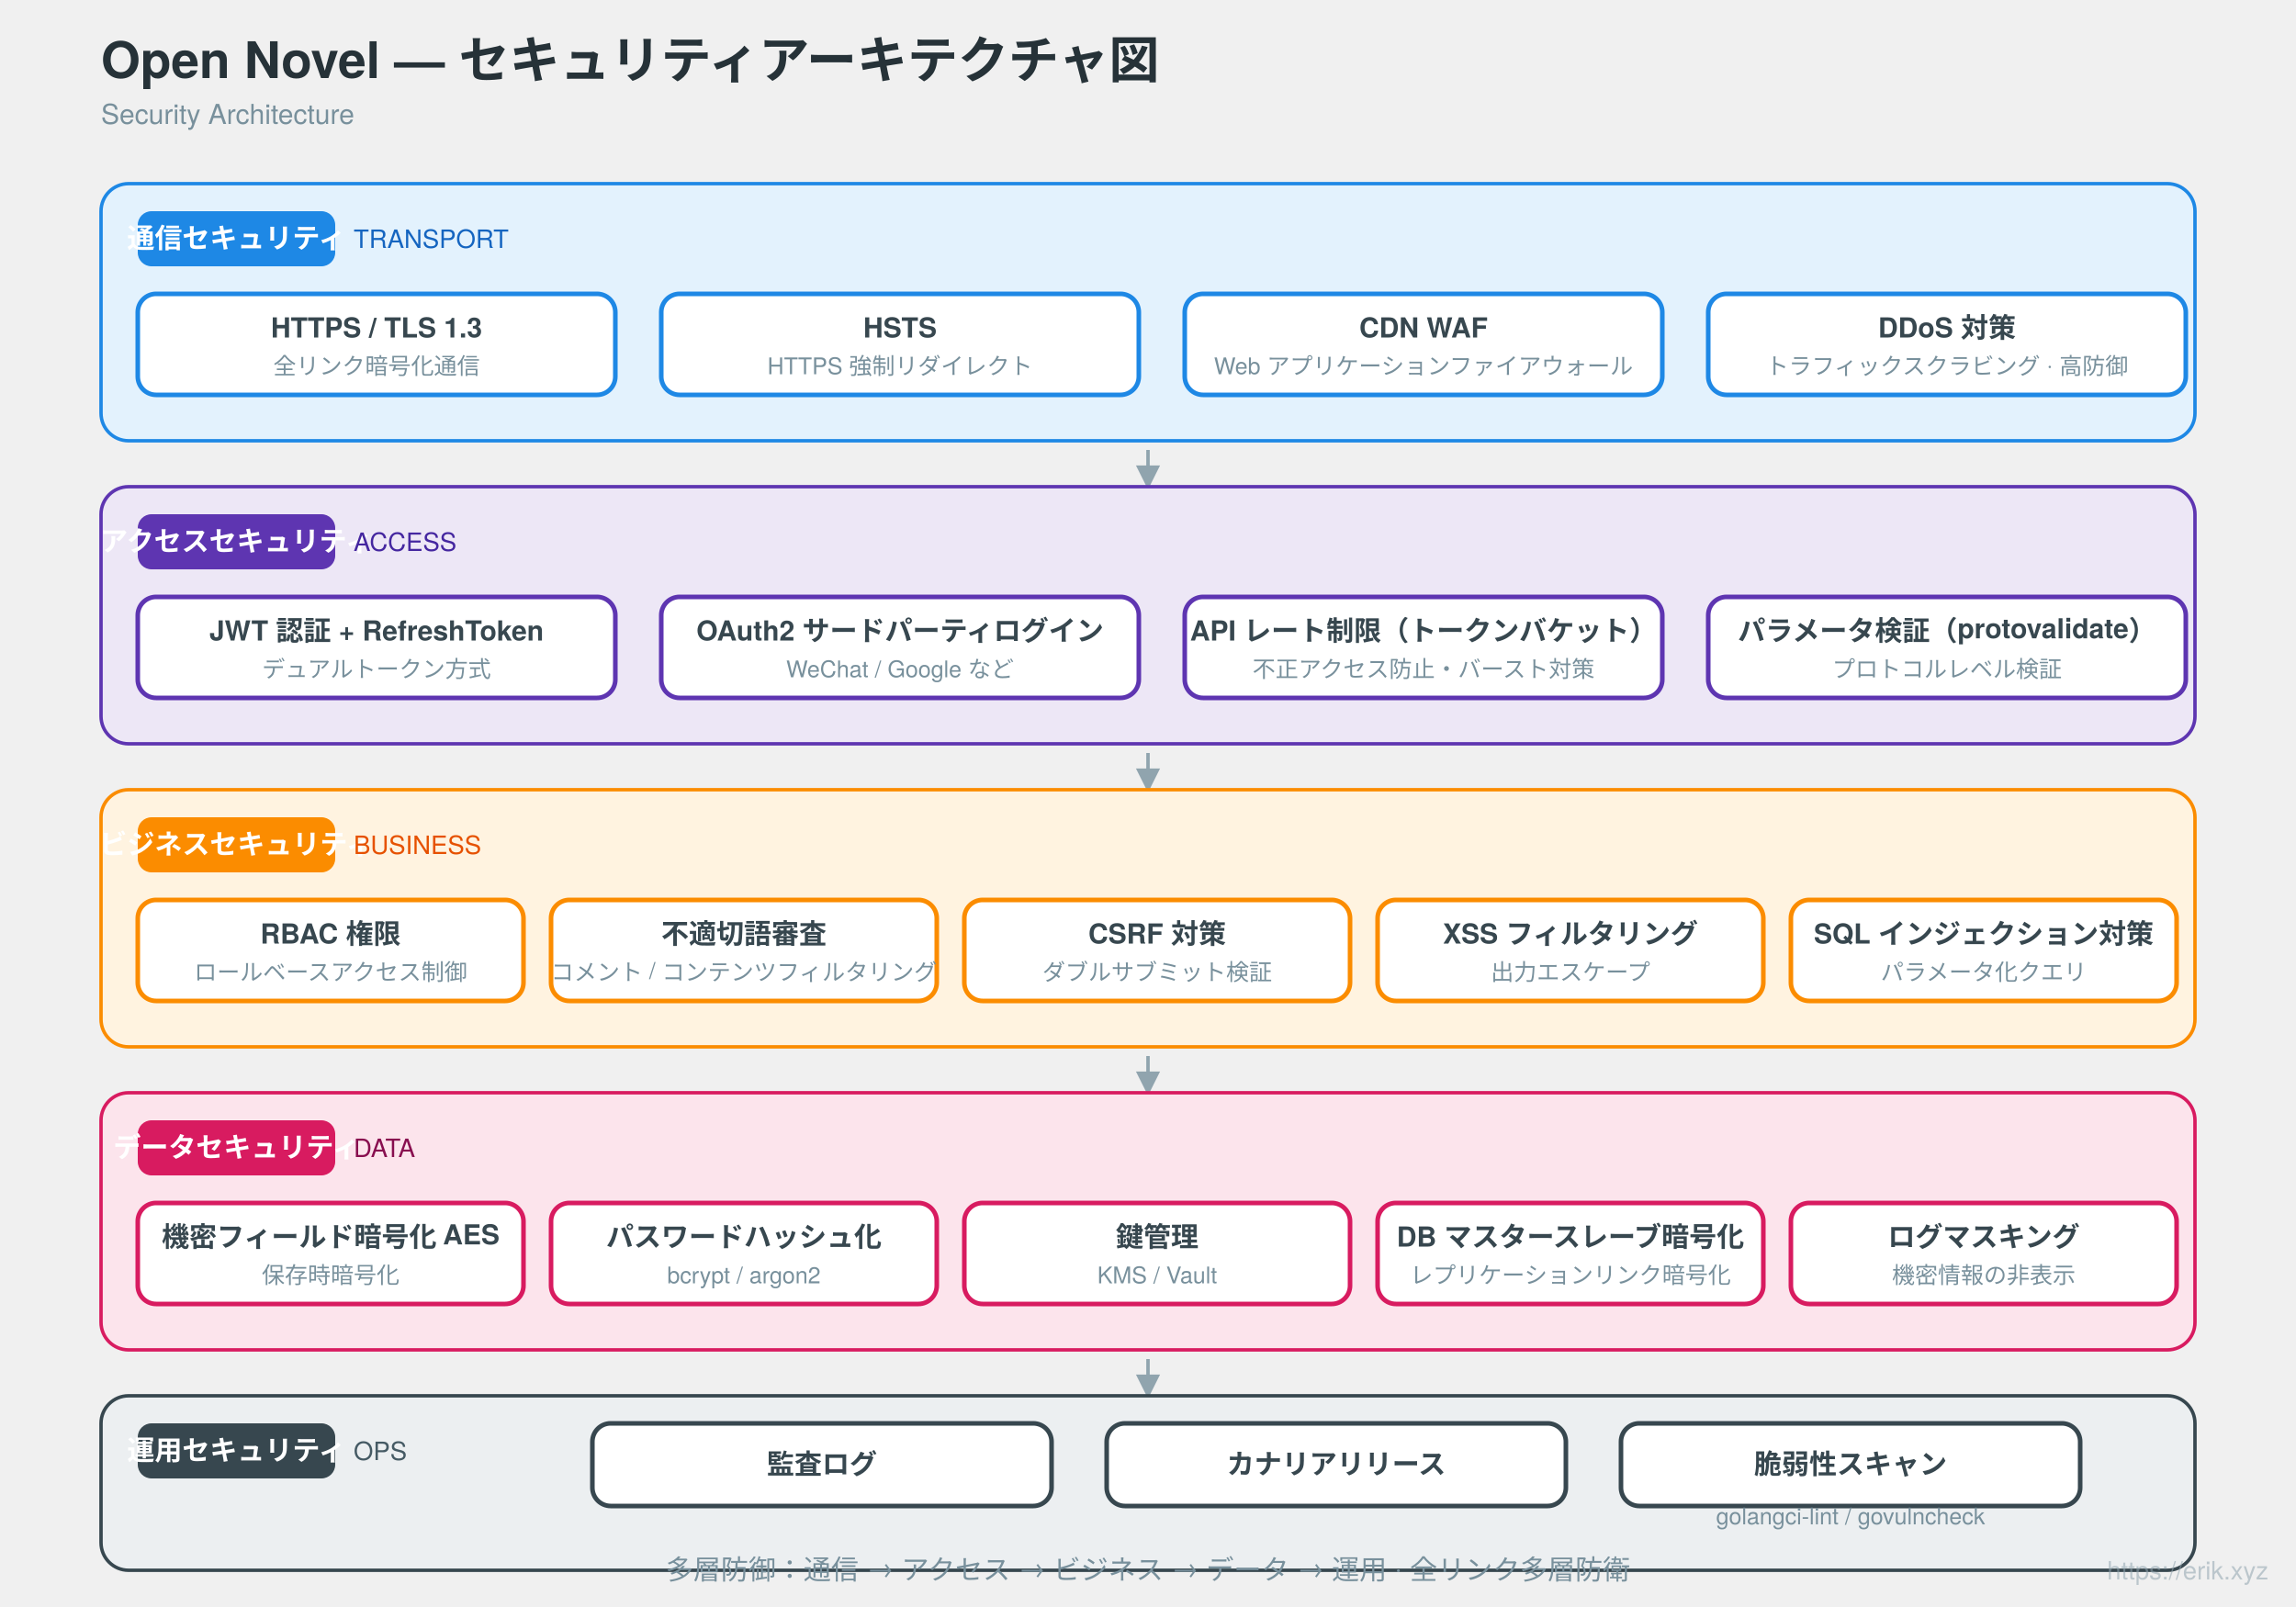
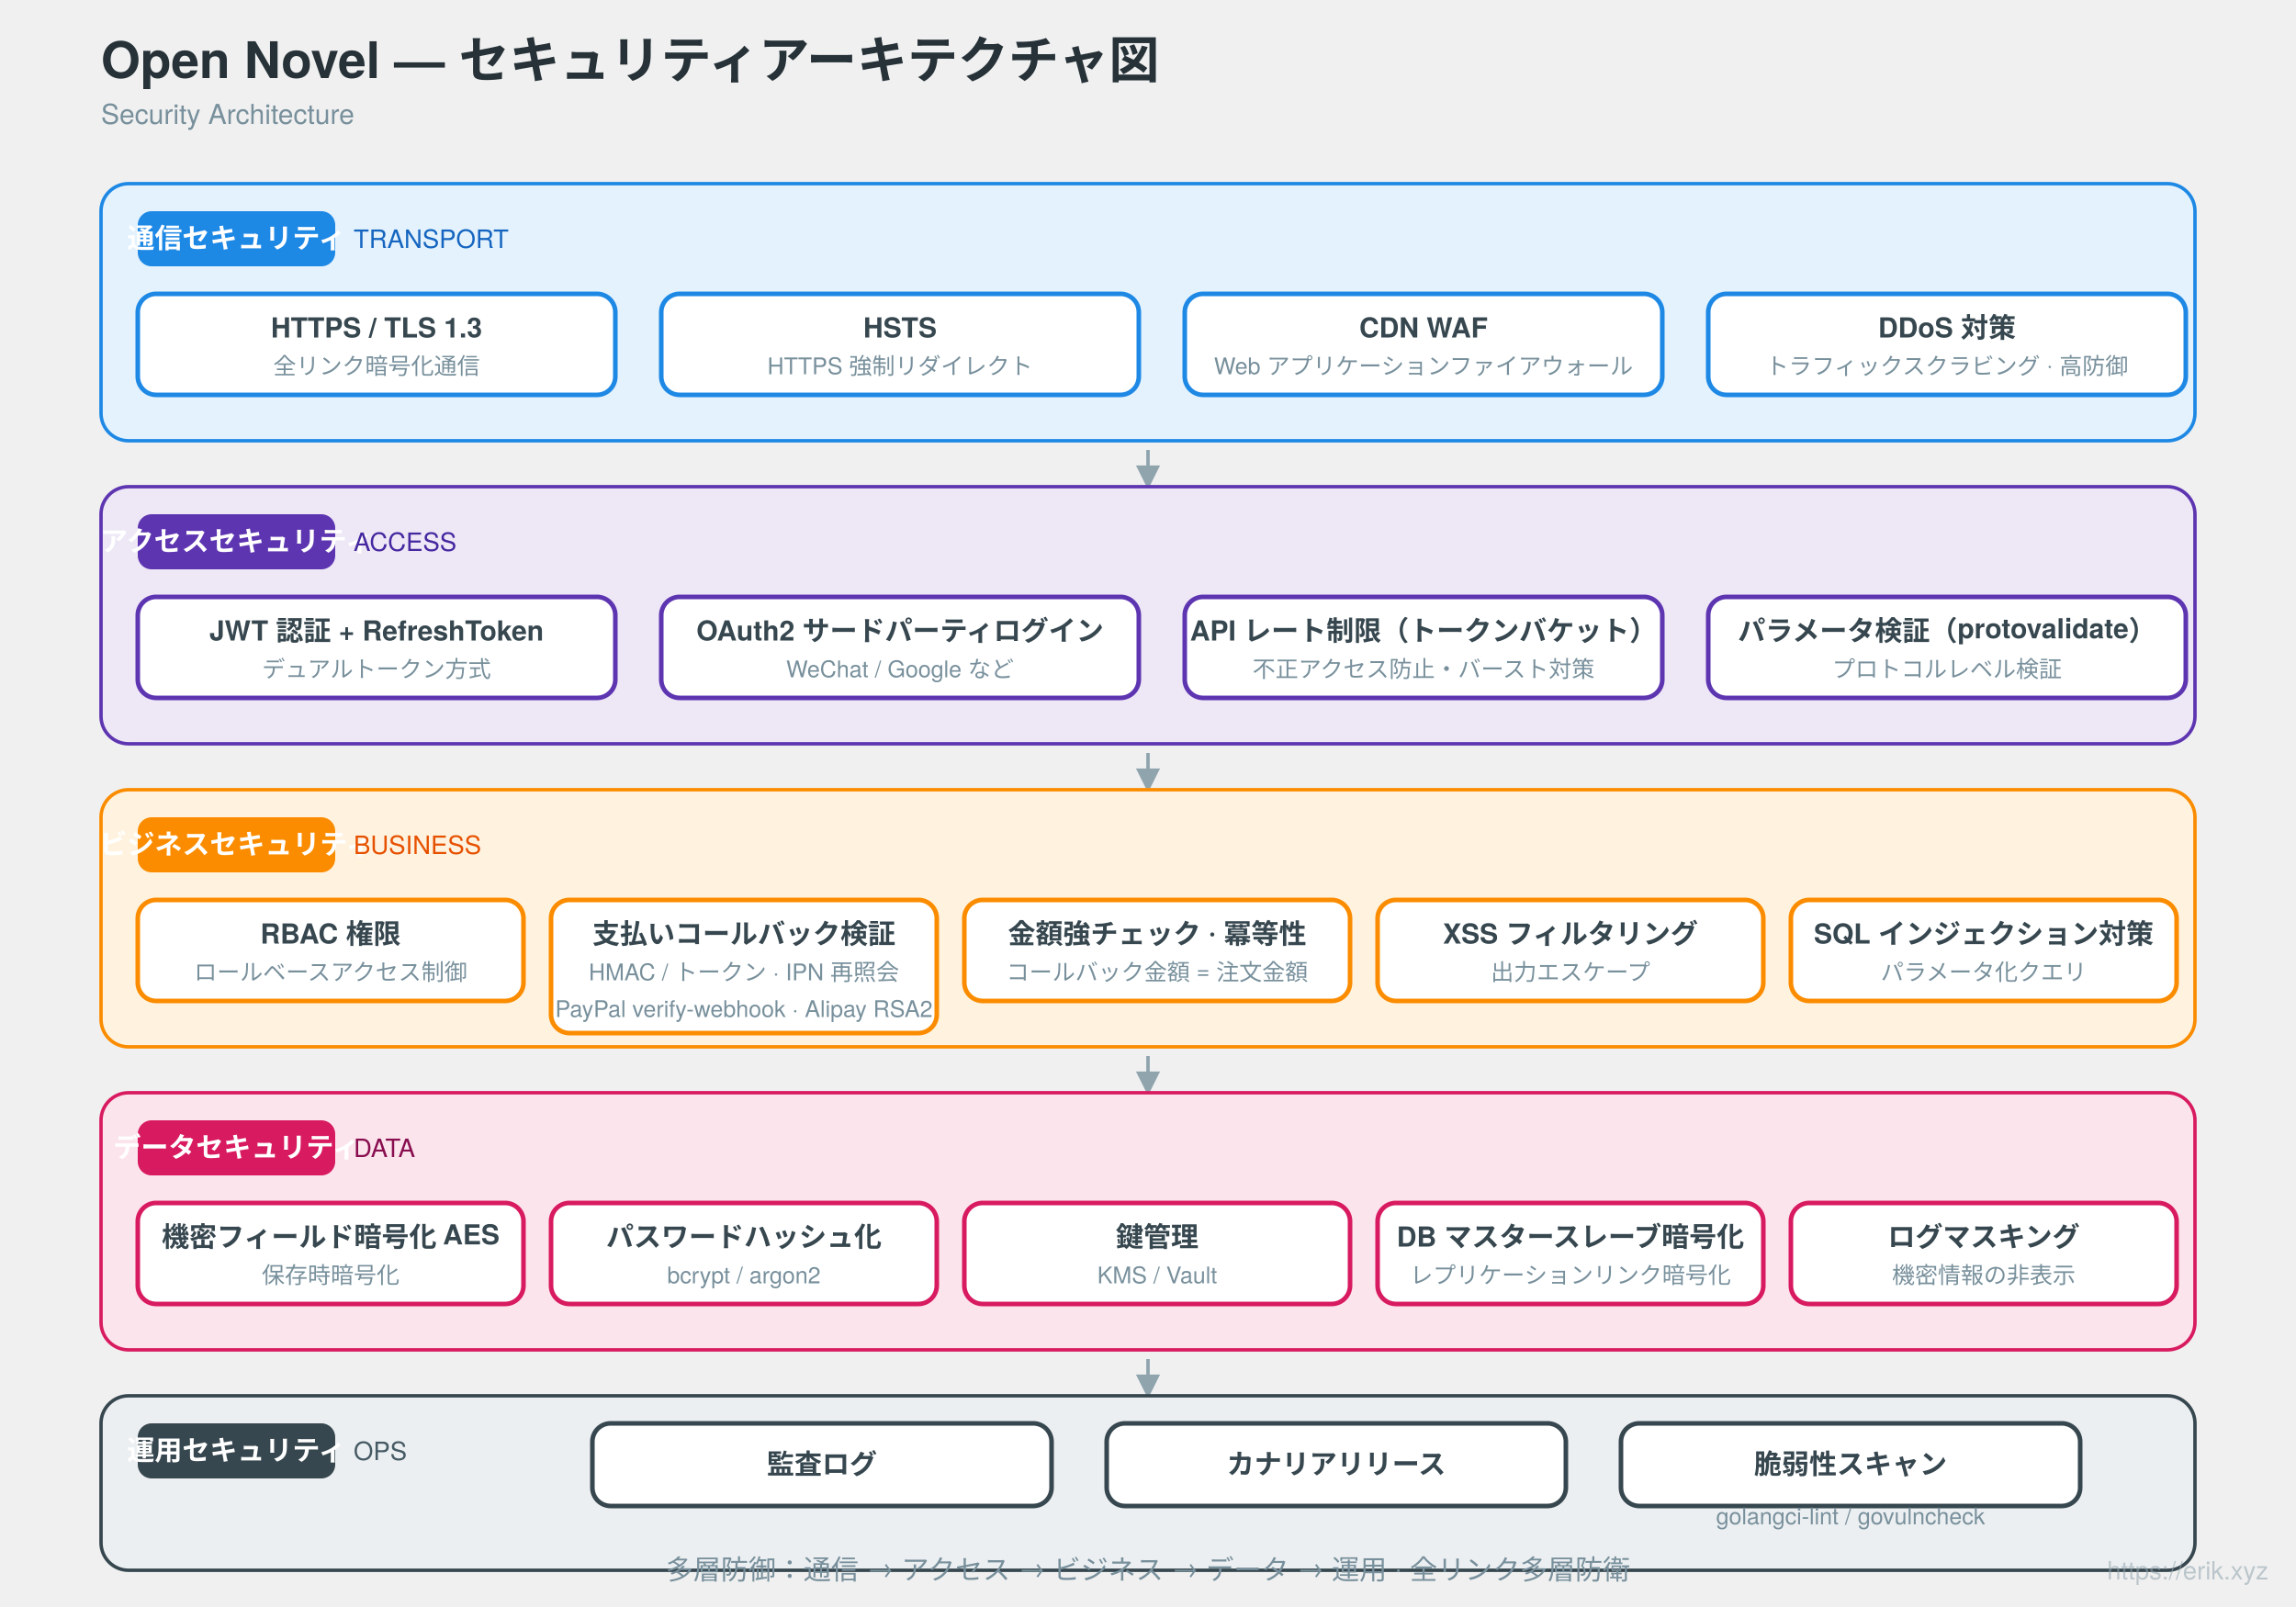
<svg xmlns="http://www.w3.org/2000/svg" width="1000" height="700" viewBox="0 0 1000 700" font-family="'PingFang SC','Microsoft YaHei','Helvetica Neue',sans-serif">
  <defs>
    <marker id="arrow" viewBox="0 0 10 10" refX="5" refY="5" markerWidth="7" markerHeight="7" orient="auto-start-reverse">
      <path d="M 0 0 L 10 5 L 0 10 z" fill="#90a4ae" />
    </marker>
  </defs>
  <text x="44" y="34" font-size="22" font-weight="700" fill="#263238">Open Novel — セキュリティアーキテクチャ図</text>
  <text x="44" y="54" font-size="12" fill="#78909c">Security Architecture</text>
  <g>
    <rect x="44" y="80" width="912" height="112" rx="12" fill="#e3f2fd" stroke="#1e88e5" stroke-width="1.5" />
    <rect x="60" y="92" width="86" height="24" rx="6" fill="#1e88e5" />
    <text x="103" y="108" font-size="12" font-weight="600" fill="#ffffff" text-anchor="middle">通信セキュリティ</text>
    <text x="154" y="108" font-size="11" fill="#1565c0">TRANSPORT</text>
    <g>
      <rect x="60" y="128" width="208" height="44" rx="8" fill="#ffffff" stroke="#1e88e5" stroke-width="2" />
      <text x="164" y="147" font-size="12" font-weight="600" fill="#37474f" text-anchor="middle">HTTPS / TLS 1.3</text>
      <text x="164" y="163" font-size="10" fill="#78909c" text-anchor="middle">全リンク暗号化通信</text>
    </g>
    <g>
      <rect x="288" y="128" width="208" height="44" rx="8" fill="#ffffff" stroke="#1e88e5" stroke-width="2" />
      <text x="392" y="147" font-size="12" font-weight="600" fill="#37474f" text-anchor="middle">HSTS</text>
      <text x="392" y="163" font-size="10" fill="#78909c" text-anchor="middle">HTTPS 強制リダイレクト</text>
    </g>
    <g>
      <rect x="516" y="128" width="208" height="44" rx="8" fill="#ffffff" stroke="#1e88e5" stroke-width="2" />
      <text x="620" y="147" font-size="12" font-weight="600" fill="#37474f" text-anchor="middle">CDN WAF</text>
      <text x="620" y="163" font-size="10" fill="#78909c" text-anchor="middle">Web アプリケーションファイアウォール</text>
    </g>
    <g>
      <rect x="744" y="128" width="208" height="44" rx="8" fill="#ffffff" stroke="#1e88e5" stroke-width="2" />
      <text x="848" y="147" font-size="12" font-weight="600" fill="#37474f" text-anchor="middle">DDoS 対策</text>
      <text x="848" y="163" font-size="10" fill="#78909c" text-anchor="middle">トラフィックスクラビング · 高防御</text>
    </g>
  </g>
  <line x1="500" y1="196" x2="500" y2="208" stroke="#90a4ae" stroke-width="1.5" marker-end="url(#arrow)" />
  <g>
    <rect x="44" y="212" width="912" height="112" rx="12" fill="#ede7f6" stroke="#5e35b1" stroke-width="1.5" />
    <rect x="60" y="224" width="86" height="24" rx="6" fill="#5e35b1" />
    <text x="103" y="240" font-size="12" font-weight="600" fill="#ffffff" text-anchor="middle">アクセスセキュリティ</text>
    <text x="154" y="240" font-size="11" fill="#4527a0">ACCESS</text>
    <g>
      <rect x="60" y="260" width="208" height="44" rx="8" fill="#ffffff" stroke="#5e35b1" stroke-width="2" />
      <text x="164" y="279" font-size="12" font-weight="600" fill="#37474f" text-anchor="middle">JWT 認証 + RefreshToken</text>
      <text x="164" y="295" font-size="10" fill="#78909c" text-anchor="middle">デュアルトークン方式</text>
    </g>
    <g>
      <rect x="288" y="260" width="208" height="44" rx="8" fill="#ffffff" stroke="#5e35b1" stroke-width="2" />
      <text x="392" y="279" font-size="12" font-weight="600" fill="#37474f" text-anchor="middle">OAuth2 サードパーティログイン</text>
      <text x="392" y="295" font-size="10" fill="#78909c" text-anchor="middle">WeChat / Google など</text>
    </g>
    <g>
      <rect x="516" y="260" width="208" height="44" rx="8" fill="#ffffff" stroke="#5e35b1" stroke-width="2" />
      <text x="620" y="279" font-size="12" font-weight="600" fill="#37474f" text-anchor="middle">API レート制限（トークンバケット）</text>
      <text x="620" y="295" font-size="10" fill="#78909c" text-anchor="middle">不正アクセス防止・バースト対策</text>
    </g>
    <g>
      <rect x="744" y="260" width="208" height="44" rx="8" fill="#ffffff" stroke="#5e35b1" stroke-width="2" />
      <text x="848" y="279" font-size="12" font-weight="600" fill="#37474f" text-anchor="middle">パラメータ検証（protovalidate）</text>
      <text x="848" y="295" font-size="10" fill="#78909c" text-anchor="middle">プロトコルレベル検証</text>
    </g>
  </g>
  <line x1="500" y1="328" x2="500" y2="340" stroke="#90a4ae" stroke-width="1.5" marker-end="url(#arrow)" />
  <g>
    <rect x="44" y="344" width="912" height="112" rx="12" fill="#fff3e0" stroke="#fb8c00" stroke-width="1.5" />
    <rect x="60" y="356" width="86" height="24" rx="6" fill="#fb8c00" />
    <text x="103" y="372" font-size="12" font-weight="600" fill="#ffffff" text-anchor="middle">ビジネスセキュリティ</text>
    <text x="154" y="372" font-size="11" fill="#e65100">BUSINESS</text>
    <g>
      <rect x="60" y="392" width="168" height="44" rx="8" fill="#ffffff" stroke="#fb8c00" stroke-width="2" />
      <text x="144" y="411" font-size="12" font-weight="600" fill="#37474f" text-anchor="middle">RBAC 権限</text>
      <text x="144" y="427" font-size="10" fill="#78909c" text-anchor="middle">ロールベースアクセス制御</text>
    </g>
    <g>
-       <rect x="240" y="392" width="168" height="44" rx="8" fill="#ffffff" stroke="#fb8c00" stroke-width="2" />
-       <text x="324" y="411" font-size="12" font-weight="600" fill="#37474f" text-anchor="middle">不適切語審査</text>
-       <text x="324" y="427" font-size="10" fill="#78909c" text-anchor="middle">コメント / コンテンツフィルタリング</text>
+       <rect x="240" y="392" width="168" height="58" rx="8" fill="#ffffff" stroke="#fb8c00" stroke-width="2" />
+       <text x="324" y="411" font-size="12" font-weight="600" fill="#37474f" text-anchor="middle">支払いコールバック検証</text>
+       <text x="324" y="427" font-size="10" fill="#78909c" text-anchor="middle">HMAC / トークン · IPN 再照会</text>
+       <text x="324" y="443" font-size="10" fill="#78909c" text-anchor="middle">PayPal verify-webhook · Alipay RSA2</text>
    </g>
    <g>
      <rect x="420" y="392" width="168" height="44" rx="8" fill="#ffffff" stroke="#fb8c00" stroke-width="2" />
-       <text x="504" y="411" font-size="12" font-weight="600" fill="#37474f" text-anchor="middle">CSRF 対策</text>
-       <text x="504" y="427" font-size="10" fill="#78909c" text-anchor="middle">ダブルサブミット検証</text>
+       <text x="504" y="411" font-size="12" font-weight="600" fill="#37474f" text-anchor="middle">金額強チェック · 冪等性</text>
+       <text x="504" y="427" font-size="10" fill="#78909c" text-anchor="middle">コールバック金額 = 注文金額</text>
    </g>
    <g>
      <rect x="600" y="392" width="168" height="44" rx="8" fill="#ffffff" stroke="#fb8c00" stroke-width="2" />
      <text x="684" y="411" font-size="12" font-weight="600" fill="#37474f" text-anchor="middle">XSS フィルタリング</text>
      <text x="684" y="427" font-size="10" fill="#78909c" text-anchor="middle">出力エスケープ</text>
    </g>
    <g>
      <rect x="780" y="392" width="168" height="44" rx="8" fill="#ffffff" stroke="#fb8c00" stroke-width="2" />
      <text x="864" y="411" font-size="12" font-weight="600" fill="#37474f" text-anchor="middle">SQL インジェクション対策</text>
      <text x="864" y="427" font-size="10" fill="#78909c" text-anchor="middle">パラメータ化クエリ</text>
    </g>
  </g>
  <line x1="500" y1="460" x2="500" y2="472" stroke="#90a4ae" stroke-width="1.5" marker-end="url(#arrow)" />
  <g>
    <rect x="44" y="476" width="912" height="112" rx="12" fill="#fce4ec" stroke="#d81b60" stroke-width="1.5" />
    <rect x="60" y="488" width="86" height="24" rx="6" fill="#d81b60" />
    <text x="103" y="504" font-size="12" font-weight="600" fill="#ffffff" text-anchor="middle">データセキュリティ</text>
    <text x="154" y="504" font-size="11" fill="#880e4f">DATA</text>
    <g>
      <rect x="60" y="524" width="168" height="44" rx="8" fill="#ffffff" stroke="#d81b60" stroke-width="2" />
      <text x="144" y="543" font-size="12" font-weight="600" fill="#37474f" text-anchor="middle">機密フィールド暗号化 AES</text>
      <text x="144" y="559" font-size="10" fill="#78909c" text-anchor="middle">保存時暗号化</text>
    </g>
    <g>
      <rect x="240" y="524" width="168" height="44" rx="8" fill="#ffffff" stroke="#d81b60" stroke-width="2" />
      <text x="324" y="543" font-size="12" font-weight="600" fill="#37474f" text-anchor="middle">パスワードハッシュ化</text>
      <text x="324" y="559" font-size="10" fill="#78909c" text-anchor="middle">bcrypt / argon2</text>
    </g>
    <g>
      <rect x="420" y="524" width="168" height="44" rx="8" fill="#ffffff" stroke="#d81b60" stroke-width="2" />
      <text x="504" y="543" font-size="12" font-weight="600" fill="#37474f" text-anchor="middle">鍵管理</text>
      <text x="504" y="559" font-size="10" fill="#78909c" text-anchor="middle">KMS / Vault</text>
    </g>
    <g>
      <rect x="600" y="524" width="168" height="44" rx="8" fill="#ffffff" stroke="#d81b60" stroke-width="2" />
      <text x="684" y="543" font-size="12" font-weight="600" fill="#37474f" text-anchor="middle">DB マスタースレーブ暗号化</text>
      <text x="684" y="559" font-size="10" fill="#78909c" text-anchor="middle">レプリケーションリンク暗号化</text>
    </g>
    <g>
      <rect x="780" y="524" width="168" height="44" rx="8" fill="#ffffff" stroke="#d81b60" stroke-width="2" />
      <text x="864" y="543" font-size="12" font-weight="600" fill="#37474f" text-anchor="middle">ログマスキング</text>
      <text x="864" y="559" font-size="10" fill="#78909c" text-anchor="middle">機密情報の非表示</text>
    </g>
  </g>
  <line x1="500" y1="592" x2="500" y2="604" stroke="#90a4ae" stroke-width="1.5" marker-end="url(#arrow)" />
  <g>
    <rect x="44" y="608" width="912" height="76" rx="12" fill="#eceff1" stroke="#37474f" stroke-width="1.5" />
    <rect x="60" y="620" width="86" height="24" rx="6" fill="#37474f" />
    <text x="103" y="636" font-size="12" font-weight="600" fill="#ffffff" text-anchor="middle">運用セキュリティ</text>
    <text x="154" y="636" font-size="11" fill="#455a64">OPS</text>
    <g>
      <rect x="258" y="620" width="200" height="36" rx="8" fill="#ffffff" stroke="#37474f" stroke-width="2" />
      <text x="358" y="642" font-size="12" font-weight="600" fill="#37474f" text-anchor="middle">監査ログ</text>
    </g>
    <g>
      <rect x="482" y="620" width="200" height="36" rx="8" fill="#ffffff" stroke="#37474f" stroke-width="2" />
      <text x="582" y="642" font-size="12" font-weight="600" fill="#37474f" text-anchor="middle">カナリアリリース</text>
    </g>
    <g>
      <rect x="706" y="620" width="200" height="36" rx="8" fill="#ffffff" stroke="#37474f" stroke-width="2" />
      <text x="806" y="642" font-size="12" font-weight="600" fill="#37474f" text-anchor="middle">脆弱性スキャン</text>
    </g>
    <text x="806" y="664" font-size="10" fill="#78909c" text-anchor="middle">golangci-lint / govulncheck</text>
  </g>
  <text x="500" y="688" font-size="12" fill="#78909c" text-anchor="middle">多層防御：通信 → アクセス → ビジネス → データ → 運用 · 全リンク多層防衛</text>
  <text x="988" y="688" font-size="11" fill="#90a4ae" opacity="0.55" text-anchor="end">https://erik.xyz</text>
</svg>
